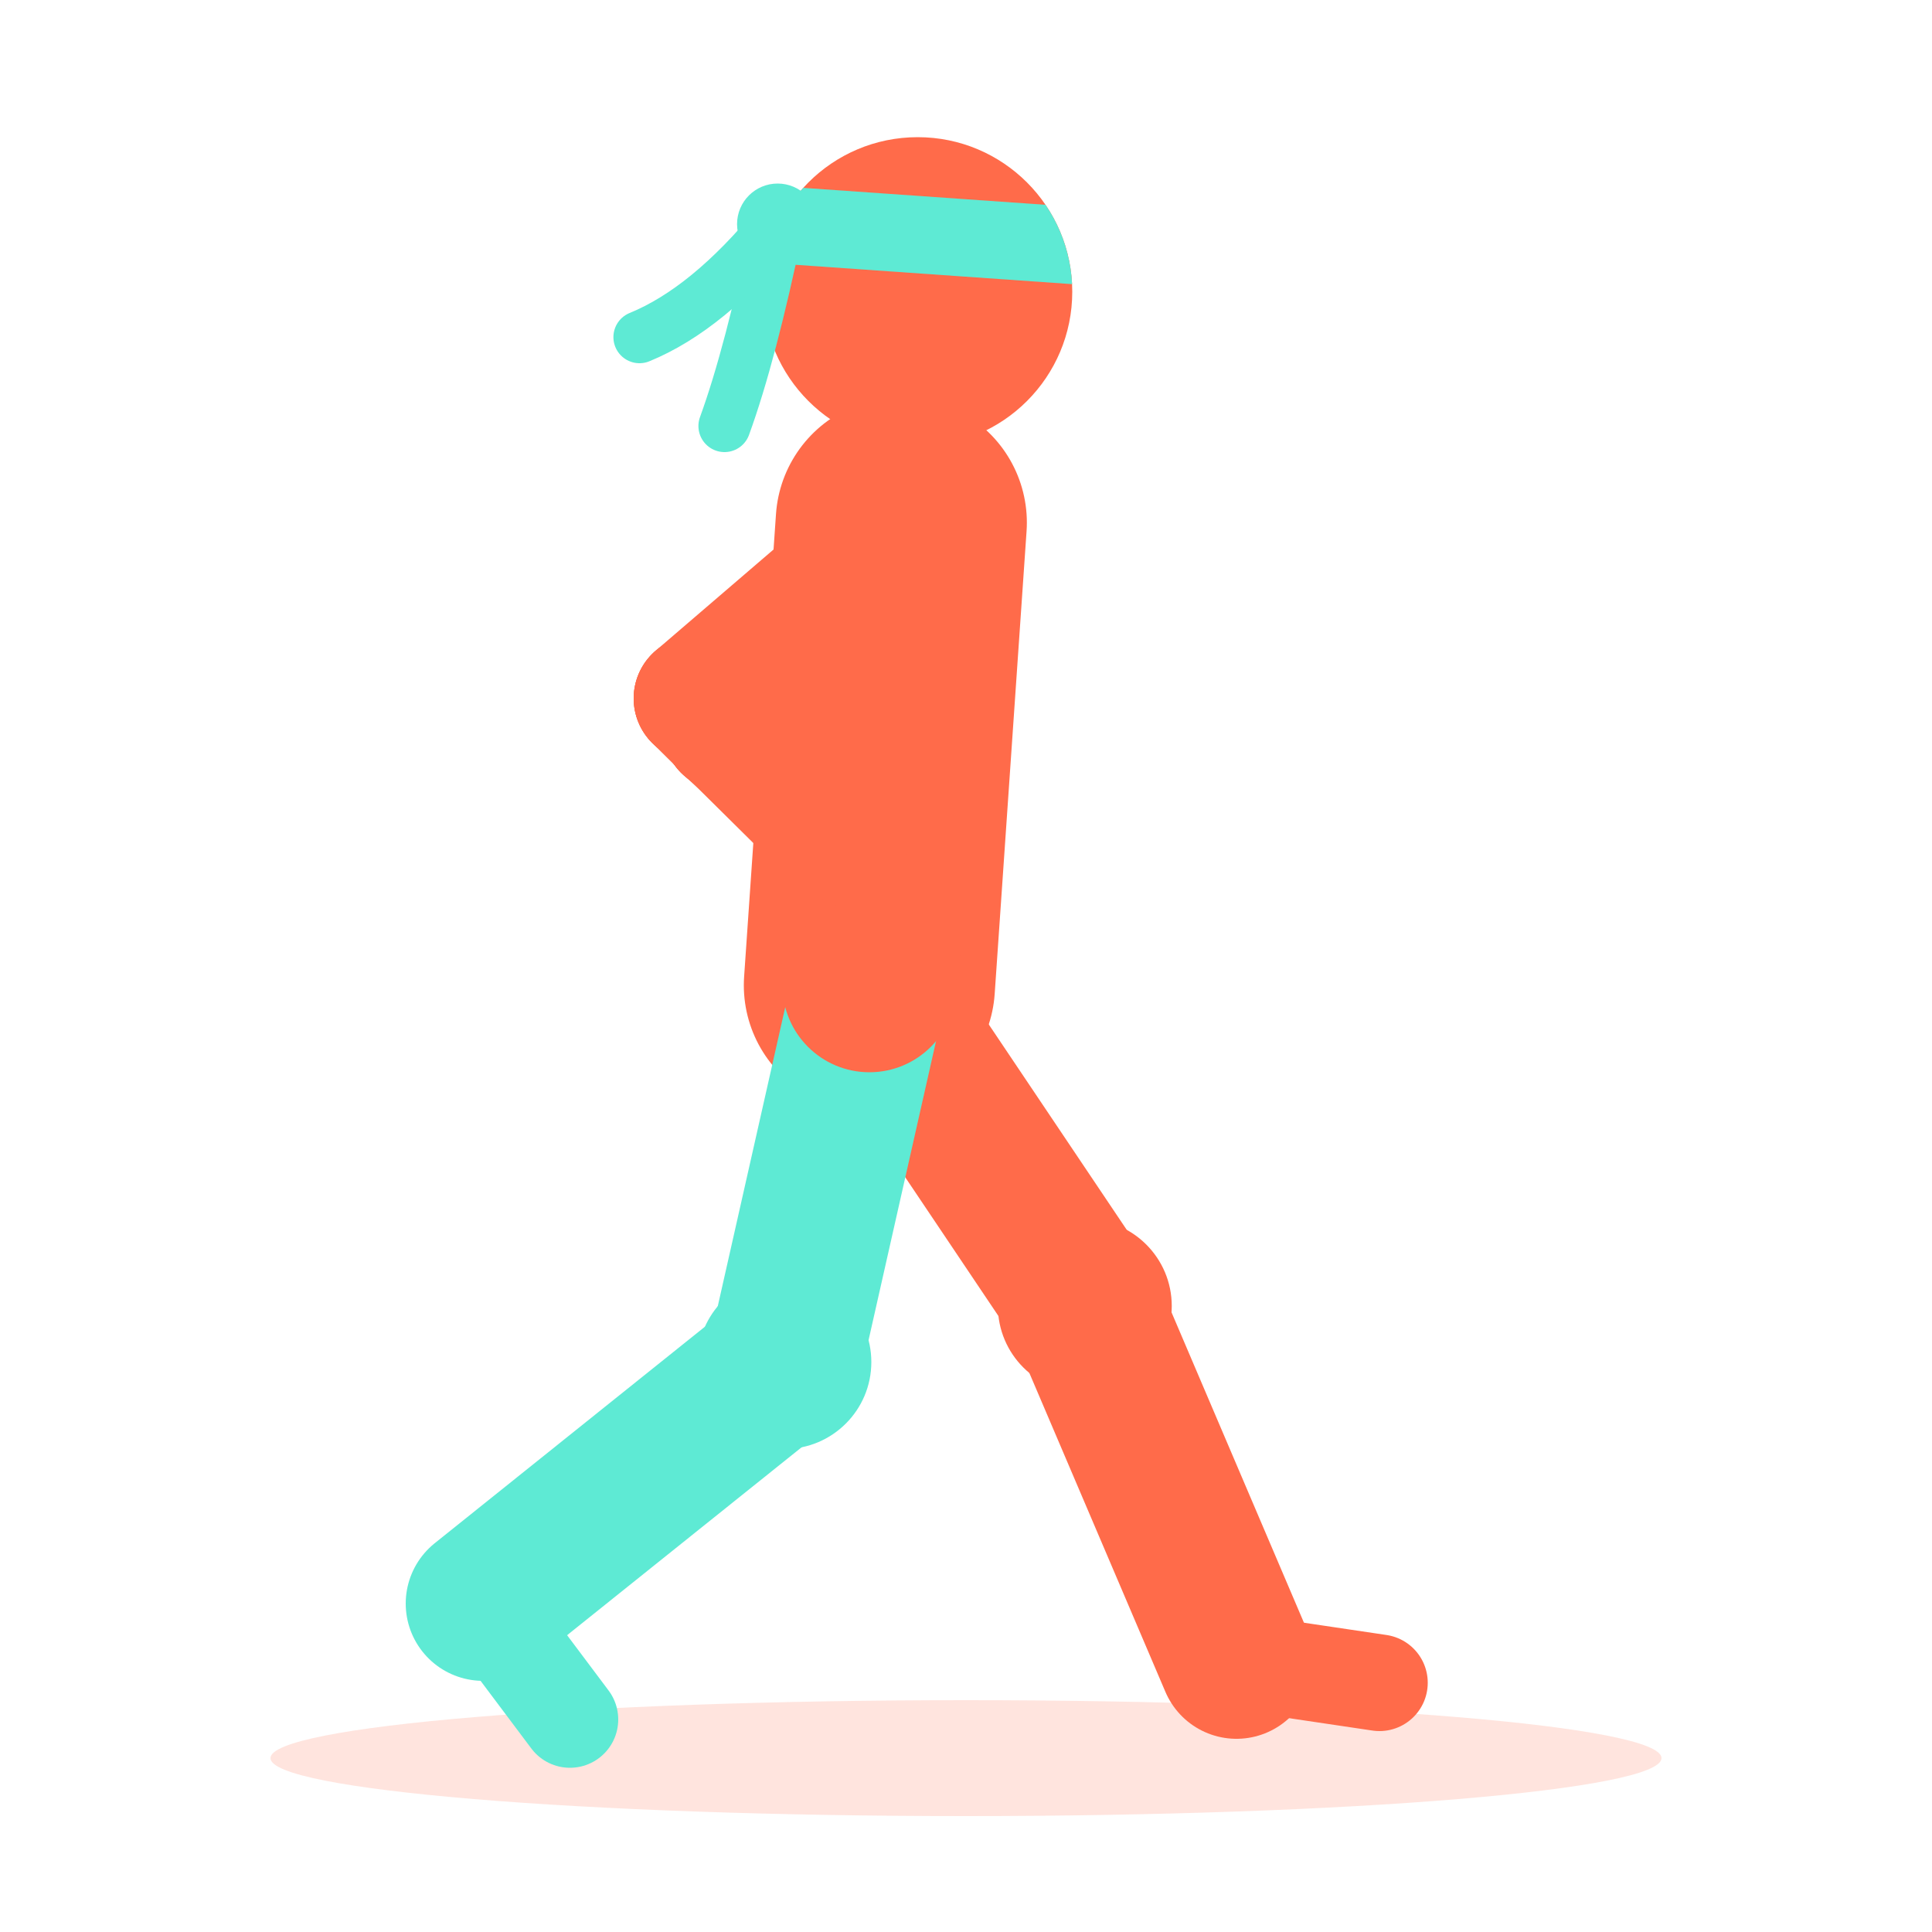
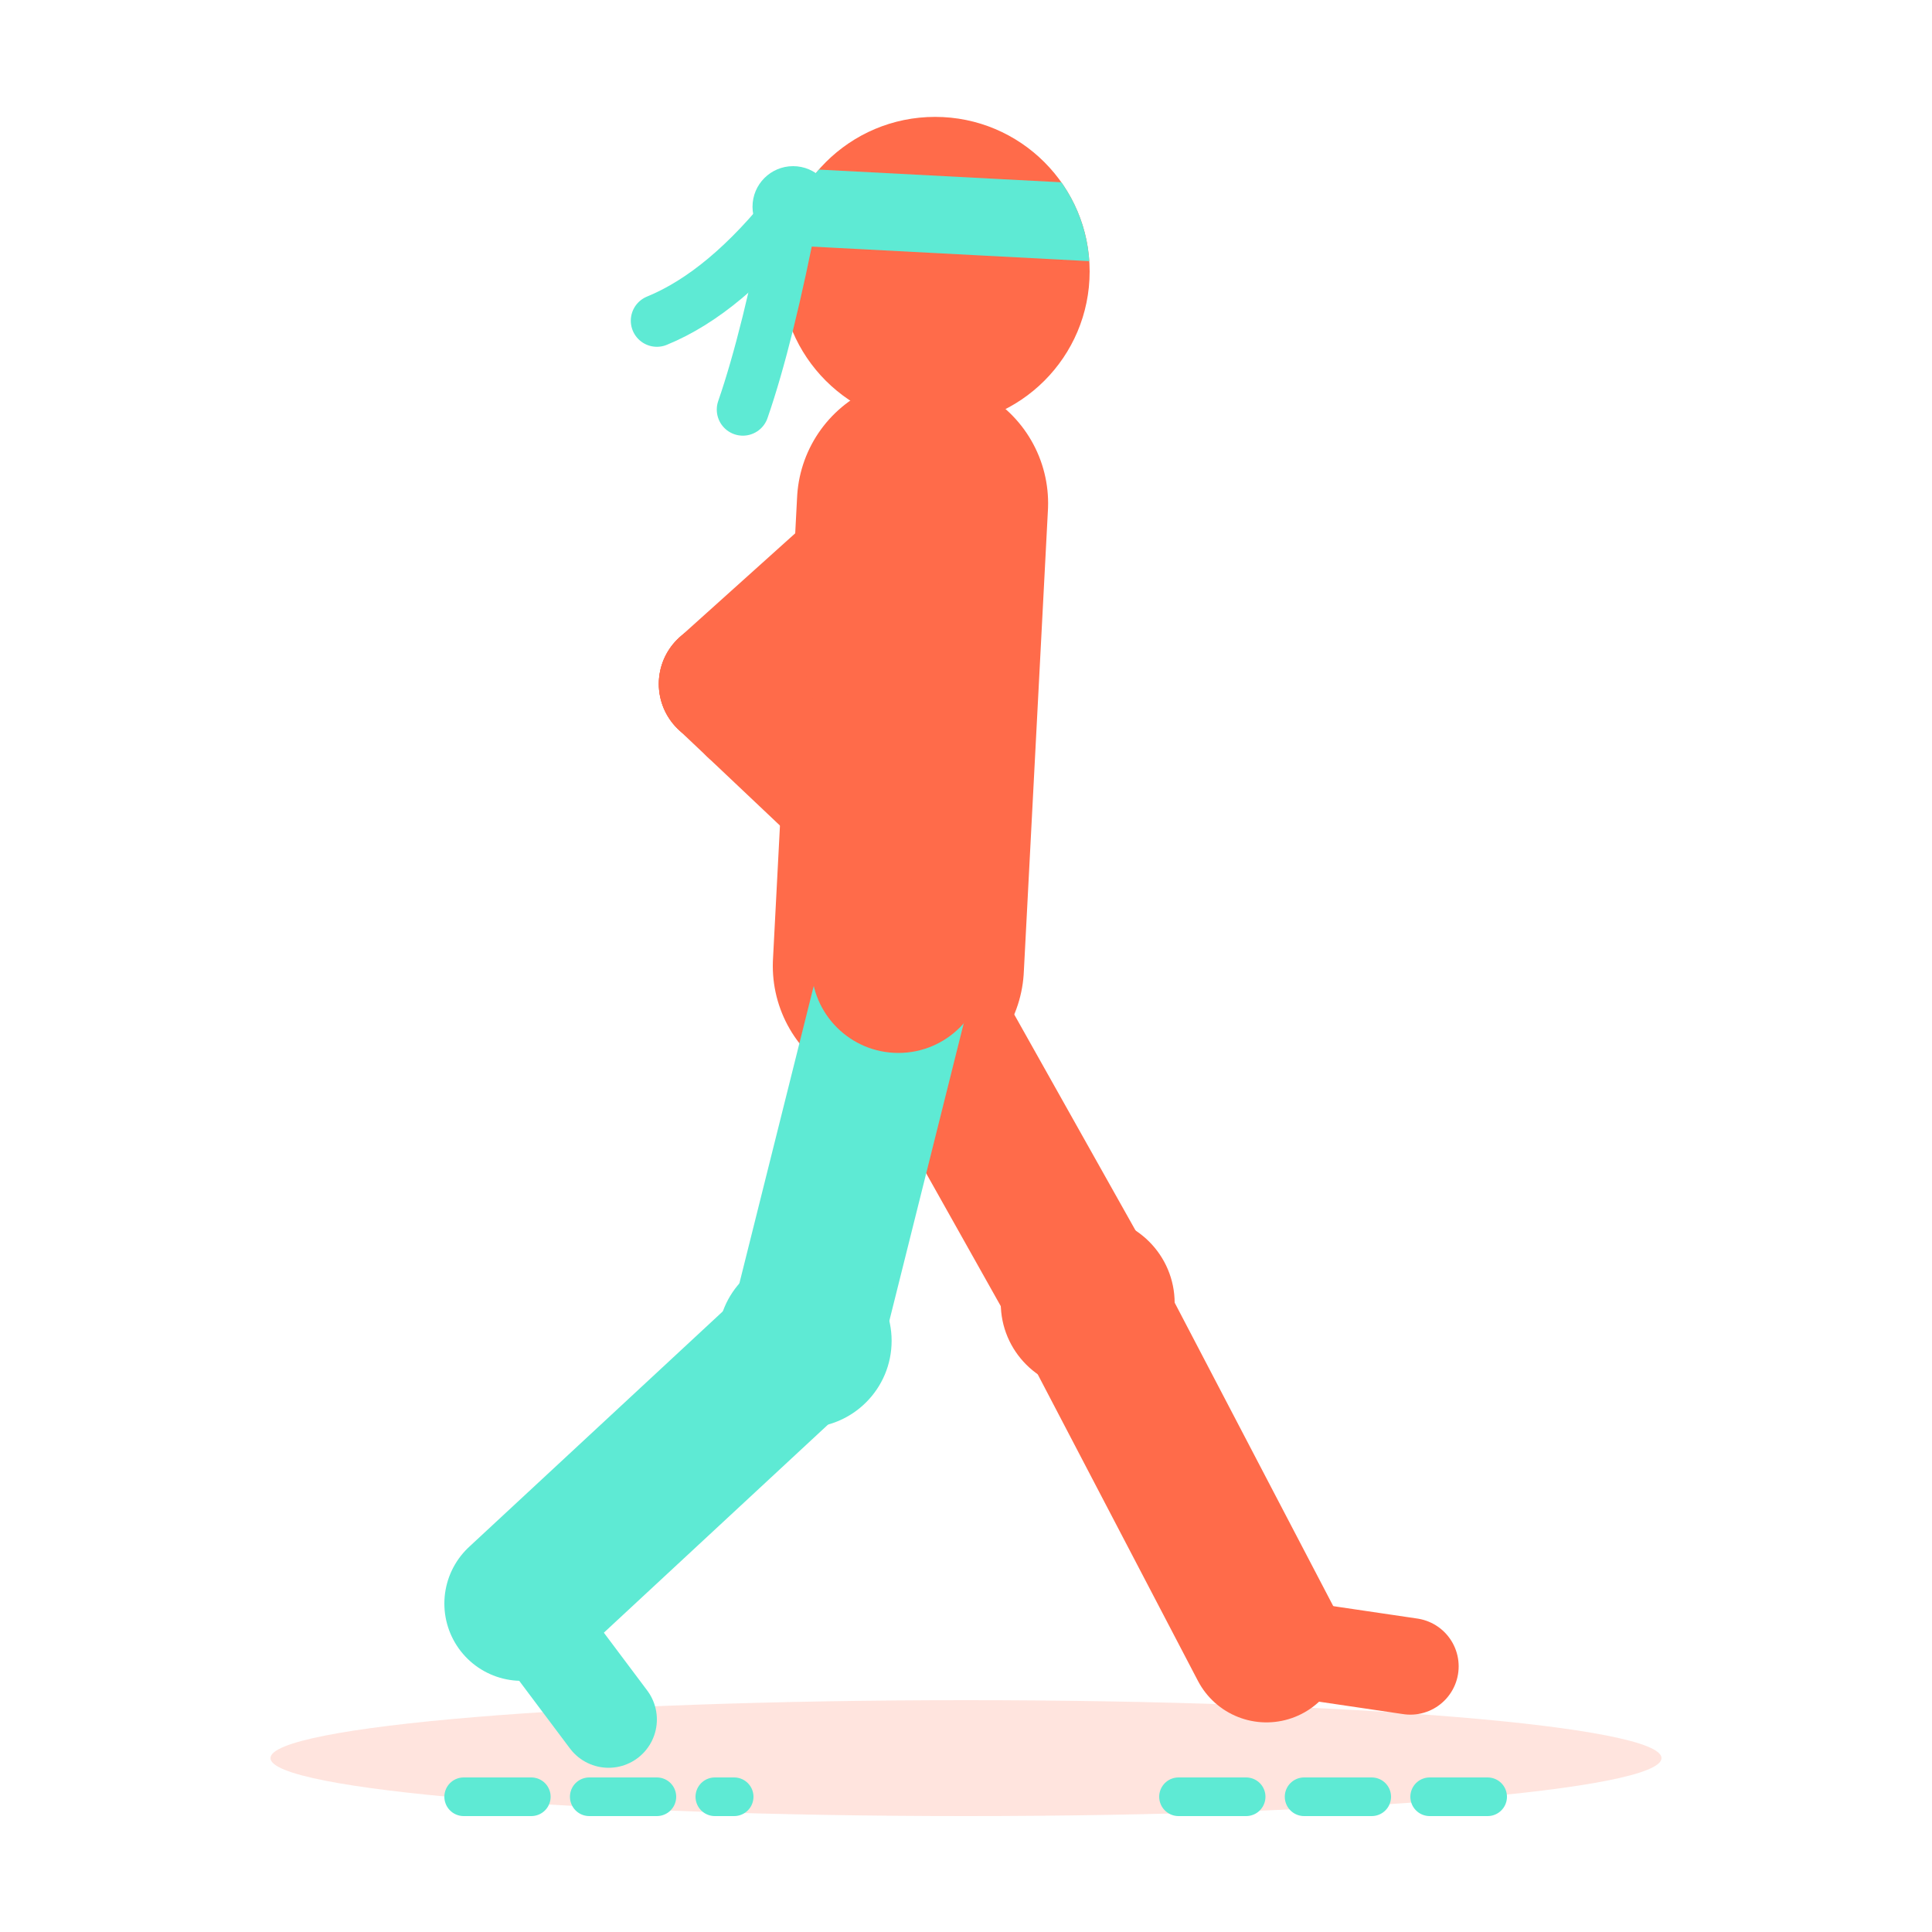
<svg xmlns="http://www.w3.org/2000/svg" viewBox="0 0 200 200" width="200" height="200">
  <ellipse cx="100" cy="182" rx="72" ry="6" fill="#FF6B4A" opacity="0.18" />
  <g>
-     <line x1="90.0" y1="102.0" x2="112.3" y2="135.2" stroke="#FF6B4A" stroke-width="16" stroke-linecap="round" />
-     <line x1="112.3" y1="135.2" x2="128.0" y2="172.0" stroke="#FF6B4A" stroke-width="16" stroke-linecap="round" />
-     <line x1="128.0" y1="172.0" x2="142.8" y2="174.2" stroke="#FF6B4A" stroke-width="10" stroke-linecap="round" />
-     <circle cx="112.3" cy="135.2" r="9" fill="#FF6B4A" />
-     <line x1="93.3" y1="54.1" x2="72.1" y2="72.3" stroke="#FF6B4A" stroke-width="13" stroke-linecap="round" />
-     <line x1="72.1" y1="72.3" x2="92.0" y2="92.0" stroke="#FF6B4A" stroke-width="13" stroke-linecap="round" />
-     <circle cx="72.1" cy="72.3" r="6.5" fill="#FF6B4A" />
-     <circle cx="92.0" cy="92.0" r="6" fill="#FF6B4A" />
-     <line x1="90.0" y1="102.0" x2="93.3" y2="54.1" stroke="#FF6B4A" stroke-width="26" stroke-linecap="round" />
-     <circle cx="95.0" cy="30.2" r="16" fill="#FF6B4A" />
-     <line x1="90.0" y1="102.0" x2="81.2" y2="141.0" stroke="#5EEAD4" stroke-width="16" stroke-linecap="round" />
-     <line x1="81.2" y1="141.0" x2="50.0" y2="166.0" stroke="#5EEAD4" stroke-width="16" stroke-linecap="round" />
-     <line x1="50.0" y1="166.0" x2="59.0" y2="178.0" stroke="#5EEAD4" stroke-width="10" stroke-linecap="round" />
-     <circle cx="81.2" cy="141.0" r="9" fill="#5EEAD4" />
-     <line x1="93.3" y1="54.1" x2="75.1" y2="75.4" stroke="#FF6B4A" stroke-width="13" stroke-linecap="round" />
-     <line x1="75.1" y1="75.4" x2="96.0" y2="94.0" stroke="#FF6B4A" stroke-width="13" stroke-linecap="round" />
-     <circle cx="75.1" cy="75.4" r="6.5" fill="#FF6B4A" />
-     <circle cx="96.0" cy="94.0" r="6" fill="#FF6B4A" />
-     <circle cx="90.0" cy="102.0" r="9" fill="#FF6B4A" />
+     <line x1="93.0" y1="100.0" x2="112.6" y2="134.9" stroke="#FF6B4A" stroke-width="16" stroke-linecap="round" />
+     <line x1="112.6" y1="134.9" x2="131.1" y2="170.3" stroke="#FF6B4A" stroke-width="16" stroke-linecap="round" />
+     <line x1="131.1" y1="170.3" x2="146.0" y2="172.5" stroke="#FF6B4A" stroke-width="10" stroke-linecap="round" />
+     <circle cx="112.6" cy="134.9" r="9" fill="#FF6B4A" />
+     <line x1="95.5" y1="52.1" x2="74.7" y2="70.8" stroke="#FF6B4A" stroke-width="13" stroke-linecap="round" />
+     <line x1="74.7" y1="70.8" x2="95.0" y2="90.0" stroke="#FF6B4A" stroke-width="13" stroke-linecap="round" />
+     <circle cx="74.7" cy="70.8" r="6.5" fill="#FF6B4A" />
+     <circle cx="95.0" cy="90.0" r="6" fill="#FF6B4A" />
+     <line x1="93.0" y1="100.0" x2="95.5" y2="52.1" stroke="#FF6B4A" stroke-width="26" stroke-linecap="round" />
+     <circle cx="96.8" cy="28.1" r="16" fill="#FF6B4A" />
+     <line x1="93.0" y1="100.0" x2="83.3" y2="138.8" stroke="#5EEAD4" stroke-width="16" stroke-linecap="round" />
+     <line x1="83.3" y1="138.8" x2="54.0" y2="166.0" stroke="#5EEAD4" stroke-width="16" stroke-linecap="round" />
+     <line x1="54.0" y1="166.0" x2="63.0" y2="178.0" stroke="#5EEAD4" stroke-width="10" stroke-linecap="round" />
+     <circle cx="83.3" cy="138.8" r="9" fill="#5EEAD4" />
+     <line x1="95.5" y1="52.1" x2="77.8" y2="73.7" stroke="#FF6B4A" stroke-width="13" stroke-linecap="round" />
+     <line x1="77.8" y1="73.7" x2="99.0" y2="92.0" stroke="#FF6B4A" stroke-width="13" stroke-linecap="round" />
+     <circle cx="77.8" cy="73.7" r="6.5" fill="#FF6B4A" />
+     <circle cx="99.0" cy="92.0" r="6" fill="#FF6B4A" />
+     <circle cx="93.0" cy="100.0" r="9" fill="#FF6B4A" />
    <clipPath id="hb">
-       <circle cx="95.0" cy="30.2" r="16" />
+       <circle cx="96.8" cy="28.1" r="16" />
    </clipPath>
    <g clip-path="url(#hb)">
-       <rect x="78.0" y="20.3" width="34" height="8.0" fill="#5EEAD4" transform="rotate(4.0 95.0 30.2)" />
+       <rect x="79.8" y="18.2" width="34" height="8.0" fill="#5EEAD4" transform="rotate(3.0 96.8 28.1)" />
    </g>
-     <path d="M80.5,23.2 Q77.7,36.7 75.0,44.1" stroke="#5EEAD4" stroke-width="5.4" stroke-linecap="round" fill="none" />
-     <path d="M80.5,23.2 Q73.3,32.0 66.2,34.9" stroke="#5EEAD4" stroke-width="5.4" stroke-linecap="round" fill="none" />
-     <circle cx="80.5" cy="23.2" r="4.2" fill="#5EEAD4" />
+     <path d="M82.1,21.4 Q79.5,34.9 76.9,42.4" stroke="#5EEAD4" stroke-width="5.4" stroke-linecap="round" fill="none" />
+     <path d="M82.1,21.4 Q75.1,30.3 68.0,33.2" stroke="#5EEAD4" stroke-width="5.4" stroke-linecap="round" fill="none" />
+     <circle cx="82.1" cy="21.4" r="4.2" fill="#5EEAD4" />
+     <line x1="122.0" y1="186.0" x2="129.0" y2="186.0" stroke="#5EEAD4" stroke-width="4" stroke-linecap="round" />
+     <line x1="135.0" y1="186.0" x2="142.0" y2="186.0" stroke="#5EEAD4" stroke-width="4" stroke-linecap="round" />
+     <line x1="148.0" y1="186.0" x2="154.0" y2="186.0" stroke="#5EEAD4" stroke-width="4" stroke-linecap="round" />
+     <line x1="48.0" y1="186.0" x2="55.0" y2="186.0" stroke="#5EEAD4" stroke-width="4" stroke-linecap="round" />
+     <line x1="61.0" y1="186.0" x2="68.0" y2="186.0" stroke="#5EEAD4" stroke-width="4" stroke-linecap="round" />
+     <line x1="74.0" y1="186.0" x2="76.0" y2="186.0" stroke="#5EEAD4" stroke-width="4" stroke-linecap="round" />
  </g>
</svg>
